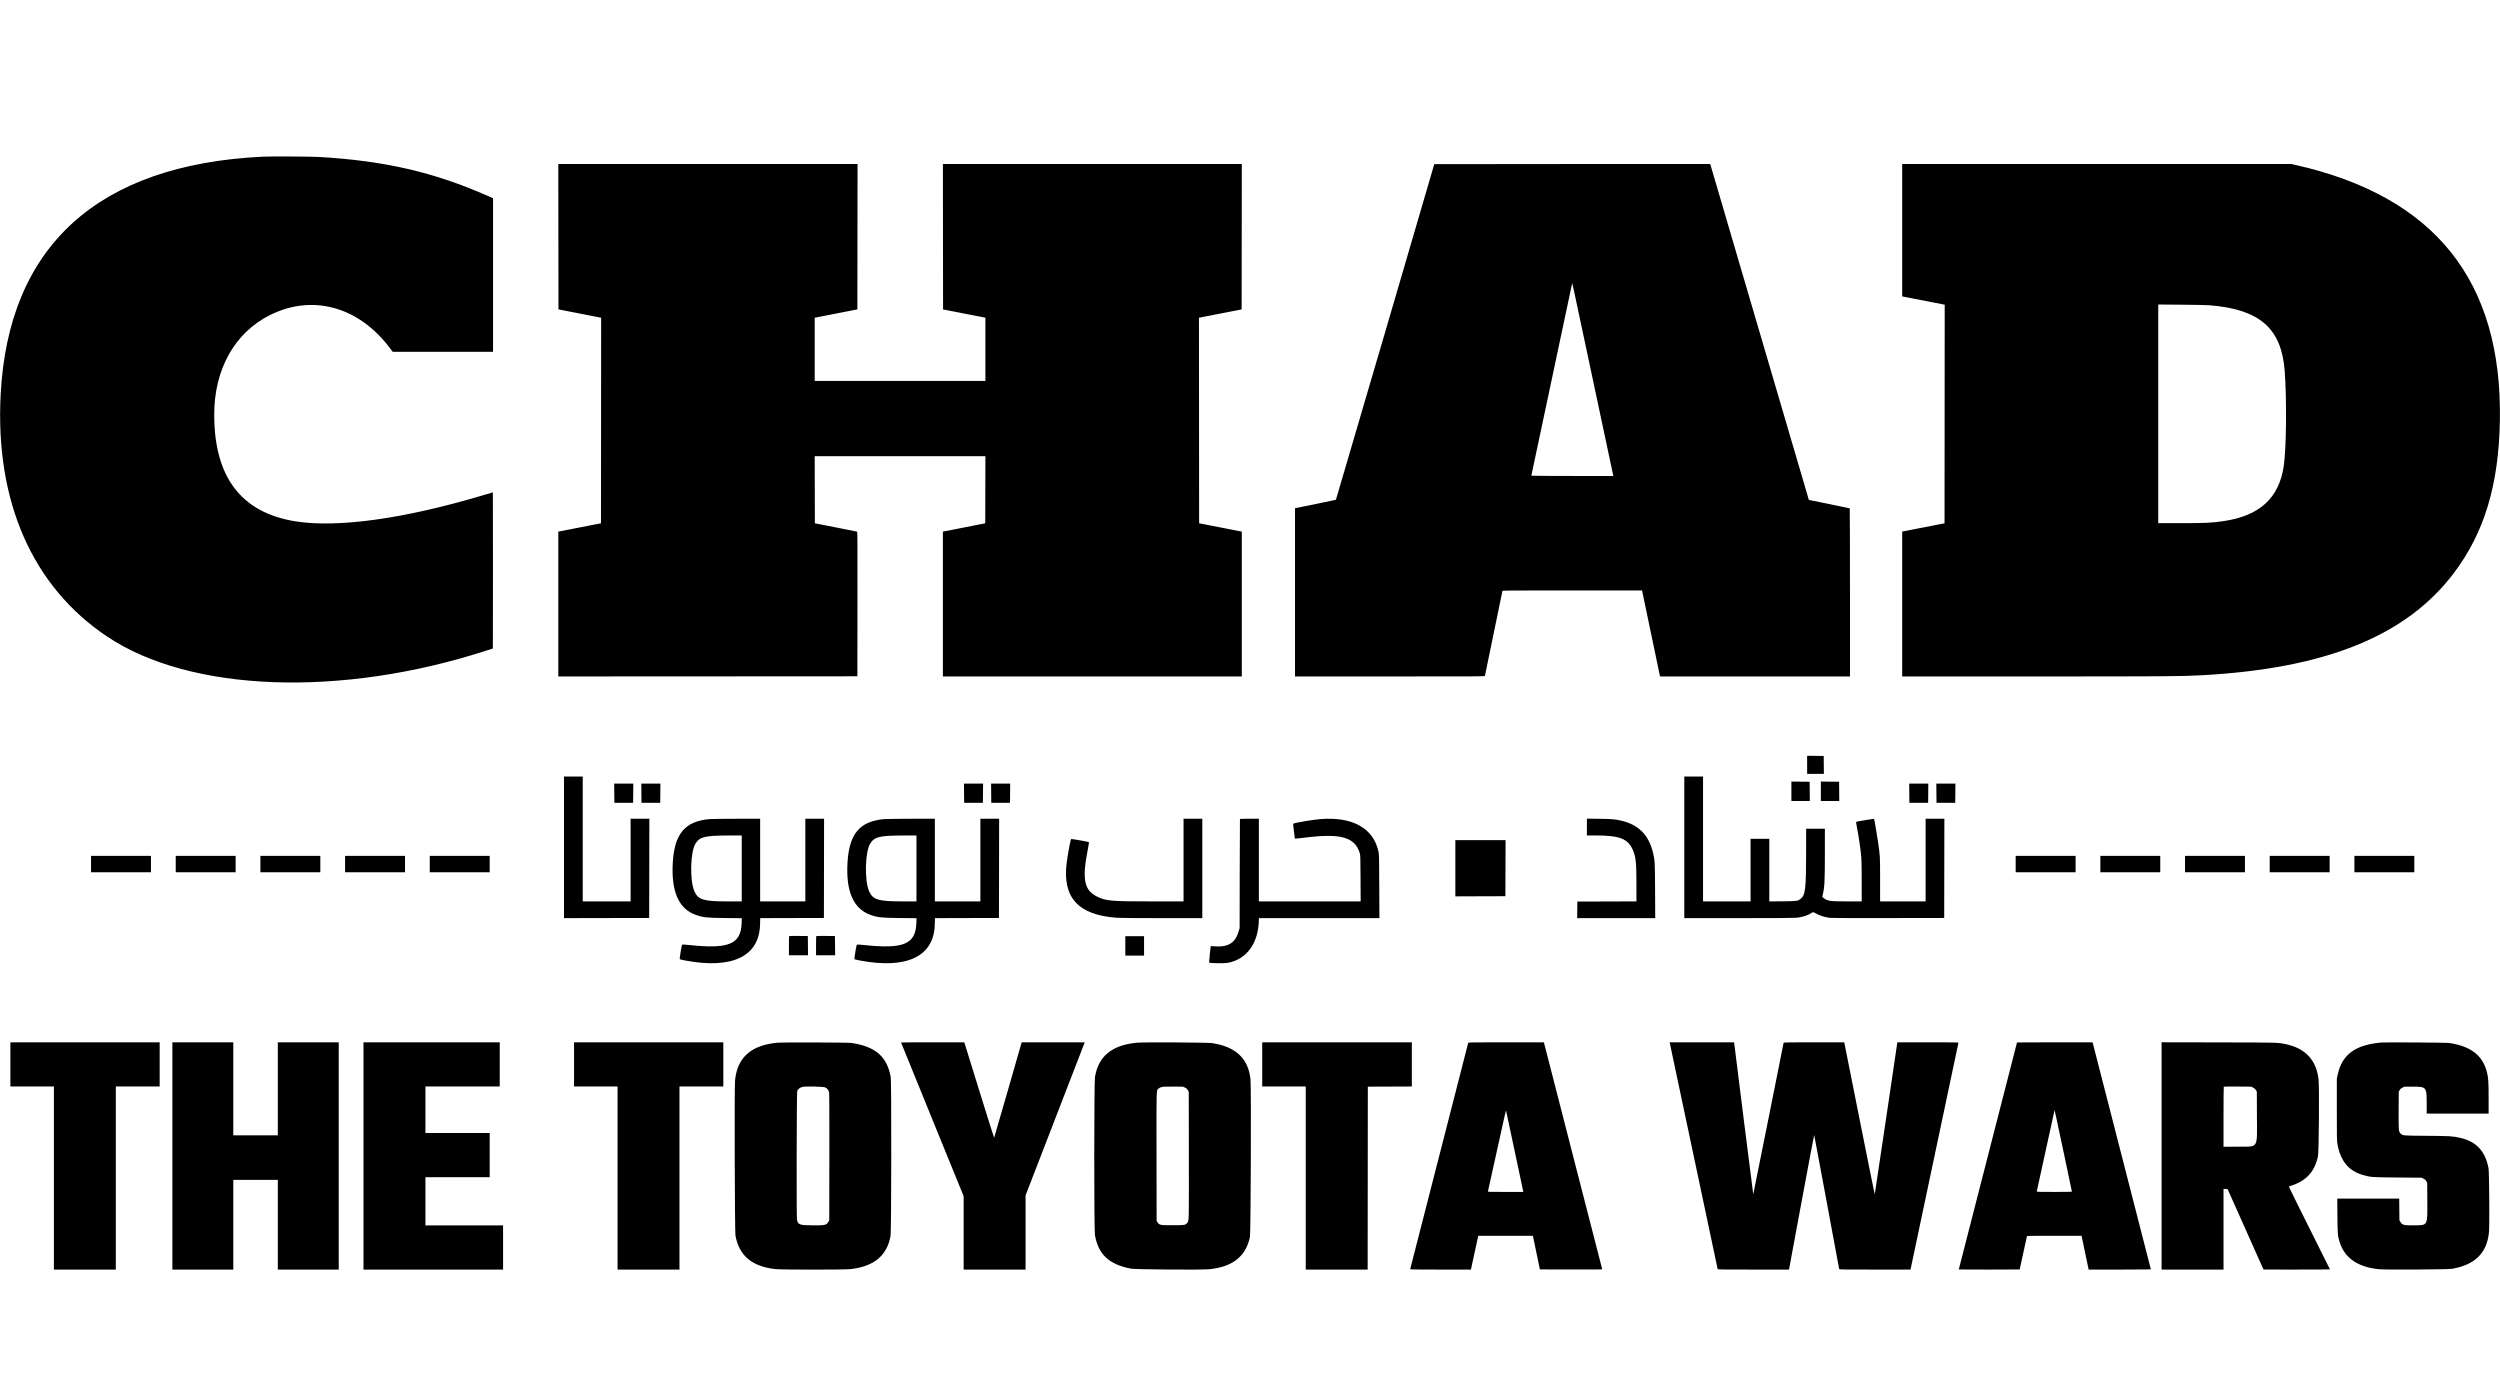
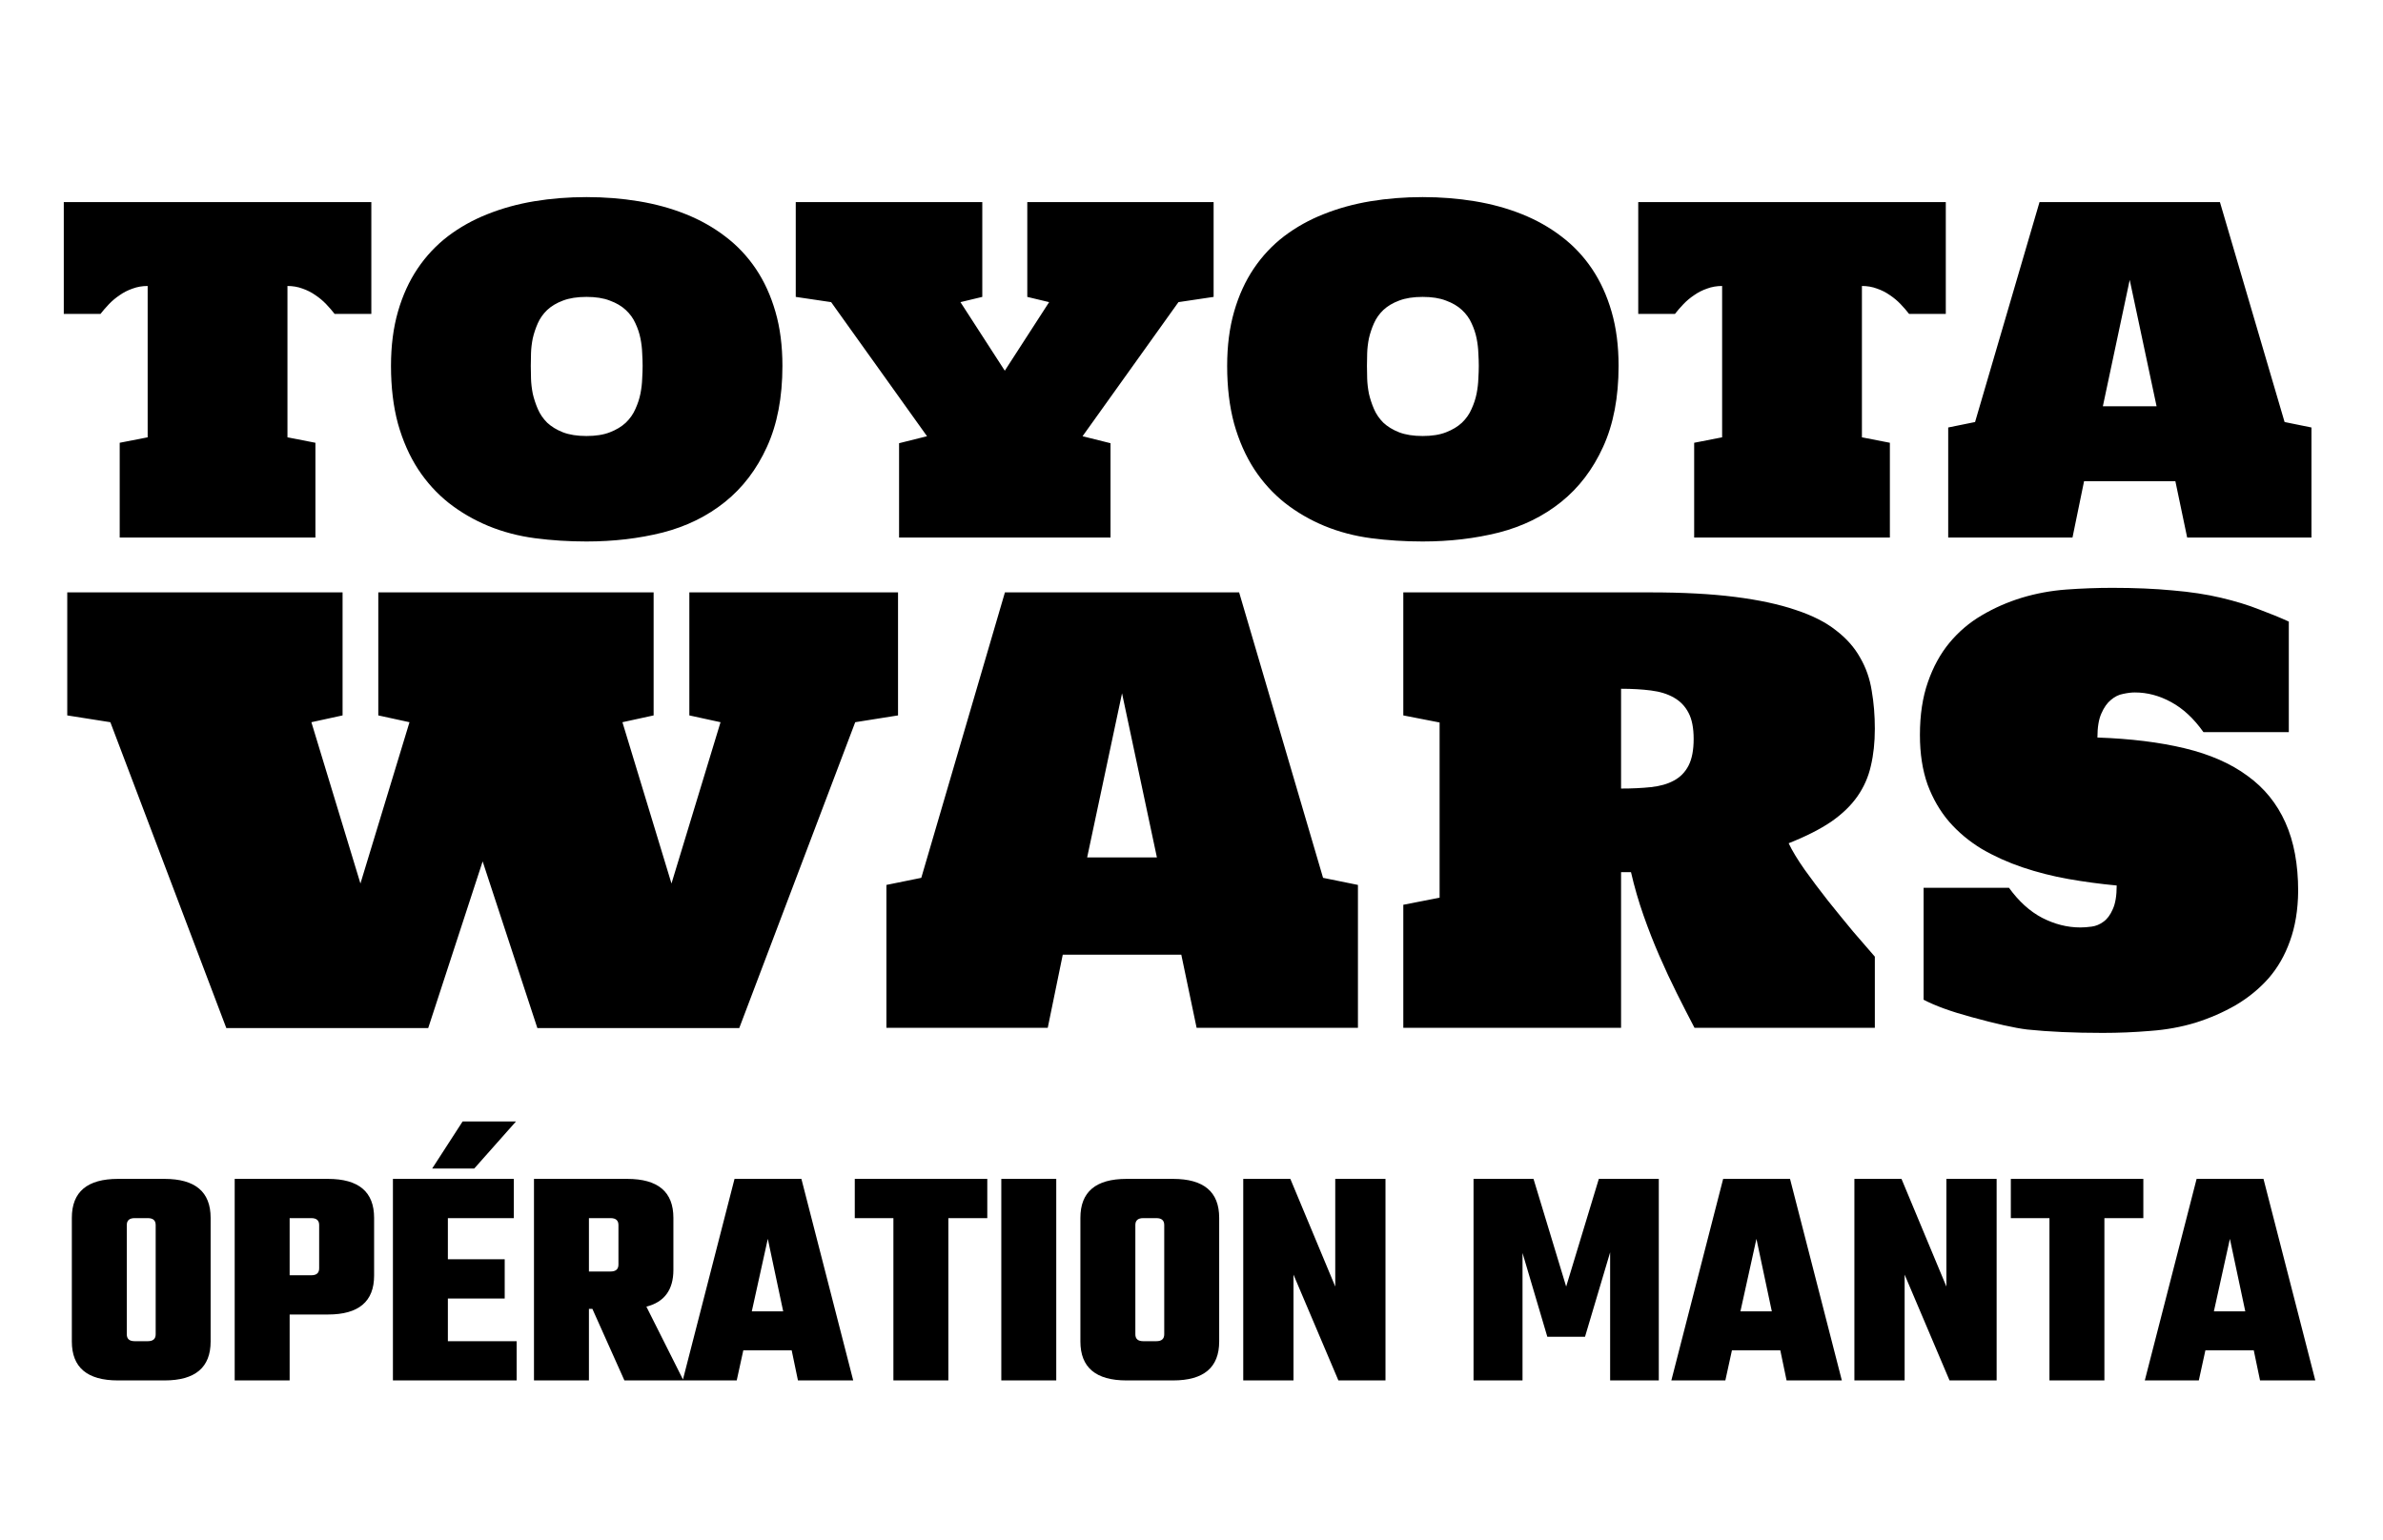
- <svg xmlns="http://www.w3.org/2000/svg" id="svg" width="400" height="223.109" viewBox="0, 0, 400,223.109">
-   <g id="svgg">
-     <path id="path0" d="M42.067 25.066 C 15.664 26.340,1.324 39.355,0.103 63.156 C -0.776 80.282,5.196 93.847,17.138 101.845 C 30.475 110.778,54.589 111.650,77.976 104.045 L 78.859 103.758 78.873 91.268 C 78.880 84.399,78.874 78.779,78.859 78.779 C 78.844 78.779,78.149 78.983,77.313 79.233 C 64.698 83.008,53.960 84.498,47.236 83.409 C 38.586 82.006,34.277 76.335,34.275 66.349 C 34.274 59.072,37.562 53.210,43.223 50.398 C 50.015 47.025,57.393 49.061,62.375 55.683 L 62.828 56.286 70.857 56.286 L 78.886 56.286 78.886 44.001 L 78.886 31.716 78.069 31.355 C 69.405 27.535,61.526 25.718,51.011 25.113 C 49.711 25.039,43.334 25.005,42.067 25.066 M89.342 37.872 L 89.356 49.502 90.641 49.753 C 91.348 49.892,92.885 50.192,94.056 50.421 L 96.184 50.837 96.171 67.282 L 96.157 83.727 94.470 84.057 C 93.543 84.238,92.006 84.538,91.056 84.723 L 89.329 85.060 89.329 96.647 L 89.329 108.234 113.255 108.221 L 137.180 108.207 137.194 96.651 C 137.206 85.935,137.201 85.093,137.119 85.061 C 137.070 85.042,135.533 84.735,133.704 84.378 L 130.379 83.729 130.365 78.362 L 130.352 72.995 144.009 72.995 L 157.666 72.995 157.652 78.361 L 157.638 83.728 156.647 83.924 C 156.103 84.032,154.578 84.331,153.260 84.589 L 150.864 85.057 150.864 96.646 L 150.864 108.234 174.776 108.234 L 198.688 108.234 198.688 96.646 L 198.688 85.058 196.559 84.642 C 195.388 84.413,193.852 84.113,193.145 83.975 L 191.860 83.723 191.846 67.281 L 191.833 50.839 193.560 50.502 C 194.510 50.317,196.046 50.017,196.974 49.836 L 198.661 49.507 198.675 37.874 L 198.688 26.242 174.776 26.242 L 150.863 26.242 150.877 37.875 L 150.890 49.509 154.077 50.131 C 155.829 50.473,157.354 50.770,157.464 50.791 L 157.665 50.828 157.665 55.887 L 157.665 60.945 144.009 60.945 L 130.352 60.945 130.352 55.891 L 130.352 50.836 132.615 50.394 C 133.859 50.151,135.396 49.850,136.029 49.725 L 137.180 49.499 137.194 37.870 L 137.207 26.242 113.268 26.242 L 89.329 26.242 89.342 37.872 M229.482 26.267 C 229.482 26.340,213.776 79.936,213.746 79.965 C 213.726 79.985,212.246 80.297,210.457 80.659 L 207.203 81.317 207.203 94.775 L 207.203 108.234 222.382 108.234 C 236.792 108.234,237.563 108.229,237.589 108.140 C 237.604 108.089,238.233 105.034,238.987 101.352 C 239.742 97.670,240.371 94.616,240.386 94.564 C 240.413 94.475,240.992 94.470,251.569 94.470 L 262.725 94.470 262.830 94.966 C 262.888 95.238,263.536 98.335,264.270 101.848 L 265.604 108.234 280.801 108.234 L 295.997 108.234 295.997 94.795 C 295.997 87.403,295.979 81.345,295.957 81.331 C 295.935 81.318,294.454 81.010,292.667 80.646 L 289.418 79.986 289.157 79.101 C 289.013 78.615,285.462 66.523,281.267 52.230 L 273.638 26.243 251.560 26.243 C 239.417 26.242,229.482 26.253,229.482 26.267 M304.351 36.834 L 304.351 47.426 306.212 47.788 C 307.236 47.988,308.766 48.286,309.613 48.451 L 311.153 48.751 311.139 66.240 L 311.126 83.729 307.939 84.352 C 306.187 84.694,304.663 84.991,304.552 85.012 L 304.351 85.050 304.351 96.642 L 304.351 108.234 325.599 108.233 C 346.701 108.232,349.073 108.216,352.229 108.044 C 372.150 106.964,385.023 101.750,392.620 91.684 C 397.498 85.220,399.800 77.591,399.981 67.291 C 400.373 44.915,389.555 31.402,367.231 26.379 L 366.621 26.242 335.486 26.242 L 304.351 26.242 304.351 36.834 M254.839 60.651 C 256.621 69.045,258.092 75.968,258.107 76.034 L 258.136 76.155 251.574 76.155 C 247.965 76.155,245.013 76.135,245.013 76.110 C 245.013 76.063,251.466 45.646,251.525 45.414 C 251.573 45.229,251.275 43.862,254.839 60.651 M353.488 48.840 C 361.593 49.481,365.066 52.539,365.562 59.472 C 365.893 64.091,365.812 71.764,365.403 74.548 C 364.647 79.700,361.552 82.529,355.737 83.384 C 353.894 83.655,352.803 83.706,348.789 83.706 L 345.321 83.706 345.321 66.214 L 345.321 48.721 349.029 48.751 C 351.069 48.767,353.075 48.807,353.488 48.840 M289.142 122.372 L 289.142 123.818 290.482 123.818 L 291.821 123.818 291.807 122.386 L 291.793 120.953 290.467 120.939 L 289.142 120.925 289.142 122.372 M90.240 135.574 L 90.240 146.901 97.054 146.887 L 103.869 146.874 103.883 138.934 L 103.896 130.995 102.397 130.995 L 100.897 130.995 100.897 137.609 L 100.897 144.223 97.068 144.223 L 93.239 144.223 93.239 134.235 L 93.239 124.247 91.739 124.247 L 90.240 124.247 90.240 135.574 M269.487 135.574 L 269.487 146.901 278.192 146.901 C 283.857 146.901,287.078 146.881,287.417 146.845 C 288.365 146.743,289.192 146.488,289.768 146.120 C 290.113 145.899,290.092 145.900,290.411 146.086 C 291.045 146.454,291.922 146.747,292.688 146.846 C 292.993 146.886,295.942 146.899,302.102 146.889 L 311.072 146.874 311.086 138.934 L 311.100 130.995 309.600 130.995 L 308.100 130.995 308.100 137.609 L 308.100 144.223 304.458 144.223 L 300.817 144.223 300.816 140.755 C 300.816 137.004,300.811 136.921,300.494 134.770 C 300.245 133.079,299.896 131.074,299.841 131.019 C 299.807 130.985,297.027 131.446,296.979 131.494 C 296.960 131.513,297.008 131.848,297.085 132.239 C 297.400 133.835,297.703 135.908,297.816 137.234 C 297.846 137.587,297.870 139.304,297.871 141.050 L 297.871 144.223 295.475 144.222 C 292.694 144.221,292.350 144.167,291.701 143.622 L 291.556 143.500 291.634 143.178 C 291.929 141.974,291.979 140.999,291.980 136.471 L 291.980 132.601 290.481 132.601 L 288.981 132.601 288.980 136.230 C 288.979 142.231,288.860 143.238,288.082 143.831 C 287.630 144.175,287.523 144.189,285.192 144.210 L 283.090 144.230 283.090 139.219 L 283.090 134.208 281.591 134.208 L 280.091 134.208 280.091 139.215 L 280.091 144.223 276.289 144.223 L 272.486 144.223 272.486 134.235 L 272.486 124.247 270.987 124.247 L 269.487 124.247 269.487 135.574 M286.625 126.602 L 286.625 128.156 288.098 128.156 L 289.572 128.156 289.558 126.617 L 289.543 125.077 288.084 125.063 L 286.625 125.048 286.625 126.602 M291.338 126.602 L 291.338 128.156 292.811 128.156 L 294.285 128.156 294.270 126.617 L 294.256 125.077 292.797 125.063 L 291.338 125.048 291.338 126.602 M98.285 126.911 L 98.300 128.451 99.799 128.451 L 101.299 128.451 101.313 126.911 L 101.327 125.372 99.799 125.372 L 98.271 125.372 98.285 126.911 M102.623 126.911 L 102.638 128.451 104.137 128.451 L 105.637 128.451 105.651 126.911 L 105.665 125.372 104.137 125.372 L 102.609 125.372 102.623 126.911 M154.250 126.911 L 154.264 128.451 155.764 128.451 L 157.263 128.451 157.278 126.911 L 157.292 125.372 155.764 125.372 L 154.236 125.372 154.250 126.911 M158.588 126.911 L 158.602 128.451 160.102 128.451 L 161.601 128.451 161.615 126.911 L 161.630 125.372 160.102 125.372 L 158.574 125.372 158.588 126.911 M305.489 126.911 L 305.503 128.451 307.002 128.451 L 308.502 128.451 308.516 126.911 L 308.530 125.372 307.002 125.372 L 305.474 125.372 305.489 126.911 M309.826 126.911 L 309.841 128.451 311.340 128.451 L 312.840 128.451 312.854 126.911 L 312.868 125.372 311.340 125.372 L 309.812 125.372 309.826 126.911 M113.515 131.056 C 109.594 131.402,107.909 133.407,107.644 138.039 C 107.382 142.625,108.584 145.382,111.276 146.364 C 112.455 146.795,113.025 146.857,116.074 146.886 L 118.692 146.911 118.662 147.722 C 118.536 151.059,116.607 151.872,110.377 151.213 C 109.634 151.134,109.161 151.105,109.141 151.136 C 109.041 151.298,108.700 153.444,108.767 153.486 C 108.807 153.511,109.179 153.595,109.594 153.674 C 117.139 155.108,121.480 153.033,121.609 147.932 L 121.635 146.901 126.730 146.887 L 131.825 146.874 131.838 138.934 L 131.852 130.995 130.352 130.995 L 128.853 130.995 128.853 137.609 L 128.853 144.223 125.238 144.223 L 121.623 144.223 121.623 137.609 L 121.623 130.995 117.834 131.002 C 115.750 131.006,113.806 131.031,113.515 131.056 M141.471 131.056 C 137.550 131.402,135.864 133.407,135.599 138.039 C 135.337 142.625,136.540 145.382,139.231 146.364 C 140.411 146.795,140.981 146.857,144.029 146.886 L 146.648 146.911 146.617 147.722 C 146.492 151.059,144.562 151.872,138.333 151.213 C 137.590 151.134,137.116 151.105,137.097 151.136 C 136.997 151.298,136.655 153.444,136.723 153.486 C 136.762 153.511,137.135 153.595,137.550 153.674 C 145.094 155.108,149.435 153.033,149.565 147.932 L 149.591 146.901 154.712 146.887 L 159.834 146.874 159.848 138.934 L 159.861 130.995 158.361 130.995 L 156.862 130.995 156.862 137.609 L 156.862 144.223 153.220 144.223 L 149.578 144.223 149.578 137.609 L 149.578 130.995 145.789 131.002 C 143.705 131.006,141.762 131.031,141.471 131.056 M189.369 137.609 L 189.369 144.223 184.268 144.223 C 177.679 144.222,176.975 144.160,175.511 143.443 C 173.469 142.442,173.116 140.673,174.032 136.012 C 174.164 135.335,174.254 134.765,174.230 134.745 C 174.153 134.678,171.416 134.199,171.374 134.244 C 171.285 134.339,170.848 136.665,170.681 137.930 C 169.933 143.591,172.471 146.405,178.722 146.845 C 179.197 146.879,182.053 146.901,185.939 146.901 L 192.368 146.901 192.368 138.948 L 192.368 130.995 190.869 130.995 L 189.369 130.995 189.369 137.609 M198.392 131.062 C 198.378 131.099,198.361 135.033,198.353 139.805 L 198.340 148.480 198.219 148.909 C 197.664 150.892,196.508 151.608,194.189 151.404 C 193.939 151.382,193.725 151.371,193.714 151.379 C 193.688 151.399,193.435 153.984,193.457 154.006 C 193.584 154.132,195.869 154.165,196.479 154.049 C 199.533 153.470,201.398 150.826,201.418 147.048 L 201.419 146.901 211.062 146.901 L 220.705 146.901 220.684 141.826 C 220.664 136.938,220.659 136.733,220.553 136.243 C 219.739 132.507,216.421 130.651,211.271 131.051 C 210.073 131.144,207.059 131.661,206.917 131.797 C 206.891 131.821,206.941 132.368,207.026 133.011 L 207.181 134.181 207.393 134.175 C 207.510 134.171,208.099 134.105,208.703 134.029 C 214.477 133.294,216.774 133.927,217.549 136.466 C 217.668 136.854,217.669 136.905,217.687 140.541 L 217.705 144.223 209.562 144.223 L 201.419 144.223 201.419 137.609 L 201.419 130.995 199.918 130.995 C 198.766 130.995,198.411 131.010,198.392 131.062 M253.903 132.328 L 253.903 133.673 255.335 133.673 C 259.166 133.674,260.500 134.203,261.268 136.025 C 261.743 137.151,261.829 137.988,261.829 141.477 L 261.829 144.222 257.103 144.236 L 252.376 144.250 252.362 145.575 L 252.348 146.901 258.592 146.901 L 264.836 146.901 264.813 142.549 C 264.789 137.854,264.779 137.671,264.482 136.428 C 263.800 133.575,262.140 131.922,259.323 131.289 C 258.356 131.072,257.909 131.035,255.898 131.009 L 253.903 130.983 253.903 132.328 M118.677 138.948 L 118.677 144.223 116.361 144.222 C 112.585 144.222,111.736 143.968,111.125 142.657 C 110.337 140.963,110.439 136.282,111.293 134.949 C 111.974 133.885,112.770 133.693,116.548 133.680 L 118.677 133.673 118.677 138.948 M146.633 138.948 L 146.633 144.223 144.317 144.222 C 140.541 144.222,139.691 143.968,139.081 142.657 C 138.293 140.963,138.394 136.282,139.248 134.949 C 139.930 133.885,140.726 133.693,144.504 133.680 L 146.633 133.673 146.633 138.948 M232.856 138.921 L 232.856 143.420 236.859 143.406 L 240.862 143.393 240.876 138.907 L 240.890 134.422 236.873 134.422 L 232.856 134.422 232.856 138.921 M14.567 138.251 L 14.567 139.564 19.360 139.564 L 24.153 139.564 24.153 138.251 L 24.153 136.939 19.360 136.939 L 14.567 136.939 14.567 138.251 M28.116 138.251 L 28.116 139.564 32.909 139.564 L 37.703 139.564 37.703 138.251 L 37.703 136.939 32.909 136.939 L 28.116 136.939 28.116 138.251 M41.666 138.251 L 41.666 139.564 46.459 139.564 L 51.252 139.564 51.252 138.251 L 51.252 136.939 46.459 136.939 L 41.666 136.939 41.666 138.251 M55.215 138.251 L 55.215 139.564 60.008 139.564 L 64.801 139.564 64.801 138.251 L 64.801 136.939 60.008 136.939 L 55.215 136.939 55.215 138.251 M68.764 138.251 L 68.764 139.564 73.557 139.564 L 78.351 139.564 78.351 138.251 L 78.351 136.939 73.557 136.939 L 68.764 136.939 68.764 138.251 M322.506 138.251 L 322.506 139.564 327.300 139.564 L 332.093 139.564 332.093 138.251 L 332.093 136.939 327.300 136.939 L 322.506 136.939 322.506 138.251 M336.056 138.251 L 336.056 139.564 340.849 139.564 L 345.642 139.564 345.642 138.251 L 345.642 136.939 340.849 136.939 L 336.056 136.939 336.056 138.251 M349.605 138.251 L 349.605 139.564 354.398 139.564 L 359.191 139.564 359.191 138.251 L 359.191 136.939 354.398 136.939 L 349.605 136.939 349.605 138.251 M363.154 138.251 L 363.154 139.564 367.948 139.564 L 372.741 139.564 372.741 138.251 L 372.741 136.939 367.948 136.939 L 363.154 136.939 363.154 138.251 M376.704 138.251 L 376.704 139.564 381.497 139.564 L 386.290 139.564 386.290 138.251 L 386.290 136.939 381.497 136.939 L 376.704 136.939 376.704 138.251 M126.265 149.774 C 126.245 149.794,126.228 150.493,126.228 151.328 L 126.228 152.845 127.756 152.845 L 129.283 152.845 129.268 151.305 L 129.254 149.766 127.778 149.751 C 126.966 149.744,126.285 149.754,126.265 149.774 M130.603 149.774 C 130.583 149.794,130.566 150.493,130.566 151.328 L 130.566 152.845 132.093 152.845 L 133.621 152.845 133.606 151.305 L 133.592 149.766 132.116 149.751 C 131.304 149.744,130.623 149.754,130.603 149.774 M180.051 151.346 L 180.051 152.899 181.550 152.899 L 183.050 152.899 183.050 151.346 L 183.050 149.792 181.550 149.792 L 180.051 149.792 180.051 151.346 M1.660 170.304 L 1.660 173.839 5.141 173.839 L 8.622 173.839 8.622 188.486 L 8.622 203.133 13.576 203.133 L 18.530 203.133 18.530 188.486 L 18.530 173.839 22.038 173.839 L 25.546 173.839 25.546 170.304 L 25.546 166.769 13.603 166.769 L 1.660 166.769 1.660 170.304 M27.581 184.951 L 27.581 203.133 32.454 203.133 L 37.328 203.133 37.328 195.957 L 37.328 188.780 40.889 188.780 L 44.450 188.780 44.450 195.957 L 44.450 203.133 49.324 203.133 L 54.197 203.133 54.197 184.951 L 54.197 166.769 49.324 166.769 L 44.450 166.769 44.450 174.213 L 44.450 181.658 40.889 181.658 L 37.328 181.658 37.328 174.213 L 37.328 166.769 32.454 166.769 L 27.581 166.769 27.581 184.951 M58.160 184.951 L 58.160 203.133 69.327 203.133 L 80.493 203.133 80.493 199.598 L 80.493 196.064 74.280 196.064 L 68.068 196.064 68.068 192.208 L 68.068 188.352 73.209 188.352 L 78.351 188.352 78.351 184.817 L 78.351 181.283 73.209 181.283 L 68.068 181.283 68.068 177.561 L 68.068 173.839 74.013 173.839 L 79.957 173.839 79.957 170.304 L 79.957 166.769 69.059 166.769 L 58.160 166.769 58.160 184.951 M91.846 170.304 L 91.846 173.839 95.327 173.839 L 98.808 173.839 98.808 188.486 L 98.808 203.133 103.762 203.133 L 108.716 203.133 108.716 188.486 L 108.716 173.839 112.224 173.839 L 115.732 173.839 115.732 170.304 L 115.732 166.769 103.789 166.769 L 91.846 166.769 91.846 170.304 M124.434 166.829 C 120.174 167.210,117.936 169.205,117.604 172.918 C 117.498 174.099,117.562 197.110,117.673 197.699 C 118.278 200.921,120.288 202.617,124.022 203.053 C 125.023 203.171,135.146 203.171,136.147 203.053 C 139.862 202.619,141.945 200.869,142.492 197.724 C 142.621 196.982,142.646 173.060,142.518 172.339 C 141.939 169.060,140.075 167.442,136.216 166.869 C 135.691 166.791,125.256 166.756,124.434 166.829 M144.169 166.798 C 144.169 166.814,146.423 172.354,149.177 179.109 L 154.184 191.392 154.184 197.262 L 154.184 203.133 159.138 203.133 L 164.092 203.133 164.092 197.198 L 164.092 191.263 168.675 179.404 C 171.195 172.882,173.326 167.371,173.409 167.158 L 173.559 166.769 168.513 166.769 L 163.467 166.769 161.280 174.387 C 160.077 178.577,159.079 182.022,159.062 182.042 C 159.045 182.063,158.056 178.930,156.864 175.080 C 155.673 171.231,154.605 167.786,154.492 167.425 L 154.286 166.769 149.228 166.769 C 146.446 166.769,144.169 166.782,144.169 166.798 M182.017 166.826 C 177.966 167.171,175.763 168.944,175.196 172.314 C 175.049 173.187,175.042 196.728,175.188 197.590 C 175.718 200.712,177.453 202.327,180.988 202.987 C 181.701 203.120,192.227 203.198,193.440 203.080 C 197.205 202.710,199.297 201.069,199.989 197.940 C 200.126 197.324,200.208 173.913,200.078 172.687 C 199.725 169.351,197.717 167.462,193.922 166.896 C 193.235 166.793,183.098 166.734,182.017 166.826 M201.955 170.304 L 201.955 173.839 205.436 173.839 L 208.917 173.839 208.917 188.486 L 208.917 203.133 213.871 203.133 L 218.824 203.133 218.838 188.499 L 218.851 173.865 222.372 173.852 L 225.894 173.838 225.894 170.304 L 225.894 166.769 213.924 166.769 L 201.955 166.769 201.955 170.304 M234.919 166.836 C 234.864 167.002,225.626 203.028,225.626 203.078 C 225.626 203.115,227.174 203.133,230.486 203.133 L 235.346 203.133 235.935 200.429 L 236.524 197.724 240.893 197.724 L 245.261 197.724 245.821 200.415 L 246.381 203.106 251.378 203.120 C 255.369 203.131,256.371 203.120,256.352 203.066 C 256.339 203.029,254.234 194.847,251.674 184.884 L 247.021 166.769 240.981 166.769 C 236.197 166.769,234.936 166.783,234.919 166.836 M267.220 167.131 C 267.708 169.466,274.802 202.970,274.822 203.039 C 274.848 203.128,275.167 203.133,280.544 203.133 L 286.238 203.133 286.342 202.584 C 286.399 202.282,287.300 197.427,288.343 191.795 C 289.386 186.163,290.254 181.572,290.271 181.593 C 290.288 181.614,291.188 186.427,292.270 192.288 C 293.353 198.150,294.250 202.988,294.264 203.039 C 294.289 203.128,294.607 203.133,299.985 203.133 L 305.679 203.133 305.765 202.745 C 306.109 201.172,313.349 166.904,313.349 166.845 C 313.349 166.780,312.636 166.769,308.462 166.769 L 303.575 166.770 301.786 178.886 C 300.802 185.550,299.981 191.033,299.963 191.070 C 299.944 191.106,298.861 185.768,297.557 179.207 C 296.252 172.646,295.160 167.164,295.131 167.024 L 295.077 166.769 290.241 166.769 C 286.420 166.769,285.399 166.783,285.380 166.836 C 285.366 166.873,284.274 172.344,282.952 178.993 C 281.630 185.643,280.535 191.083,280.520 191.083 C 280.505 191.083,279.821 185.703,279.001 179.127 C 278.182 172.551,277.498 167.081,277.482 166.970 L 277.453 166.769 272.299 166.769 L 267.144 166.769 267.220 167.131 M322.721 166.792 C 322.721 166.805,320.624 174.979,318.061 184.957 C 315.499 194.935,313.402 203.106,313.402 203.116 C 313.402 203.125,315.595 203.133,318.276 203.133 C 320.956 203.133,323.149 203.124,323.149 203.113 C 323.149 203.076,324.277 197.914,324.306 197.818 C 324.333 197.729,324.588 197.724,328.690 197.724 L 333.045 197.724 333.075 197.844 C 333.092 197.911,333.335 199.074,333.616 200.428 C 333.897 201.783,334.140 202.946,334.155 203.012 L 334.183 203.133 339.163 203.133 C 341.902 203.133,344.142 203.121,344.142 203.107 C 344.142 203.081,335.123 167.938,334.922 167.184 L 334.812 166.769 328.766 166.769 C 325.441 166.769,322.721 166.780,322.721 166.792 M345.856 184.949 L 345.856 203.133 350.810 203.133 L 355.764 203.133 355.764 196.677 L 355.764 190.221 356.089 190.237 L 356.415 190.253 359.289 196.691 L 362.164 203.130 367.479 203.131 C 370.402 203.132,372.794 203.117,372.794 203.099 C 372.794 203.080,371.301 200.090,369.477 196.455 C 367.465 192.447,366.184 189.839,366.223 189.827 C 368.911 189.050,370.333 187.572,370.876 184.994 C 371.020 184.308,371.102 174.051,370.973 172.778 C 370.653 169.620,368.848 167.687,365.618 167.044 C 364.377 166.798,364.631 166.804,355.027 166.784 L 345.856 166.766 345.856 184.949 M381.015 166.803 C 376.826 167.177,374.744 168.708,374.033 171.937 L 373.892 172.580 373.892 177.534 C 373.892 182.117,373.899 182.530,373.991 183.049 C 374.468 185.749,375.787 187.350,378.069 187.999 C 379.334 188.359,379.468 188.369,383.639 188.402 L 387.441 188.432 387.749 188.583 C 387.988 188.701,388.090 188.791,388.205 188.985 L 388.352 189.236 388.369 192.074 C 388.394 196.203,388.488 196.025,386.255 196.054 C 384.600 196.075,384.340 196.007,384.041 195.473 L 383.907 195.234 383.890 193.506 L 383.873 191.779 378.919 191.779 L 373.964 191.779 373.986 194.524 C 374.010 197.574,374.029 197.783,374.381 198.847 C 375.204 201.334,377.306 202.750,380.667 203.080 C 381.710 203.182,391.692 203.121,392.333 203.008 C 395.992 202.365,397.879 200.512,398.231 197.215 C 398.337 196.227,398.281 187.559,398.165 186.931 C 397.660 184.199,396.218 182.645,393.640 182.056 C 392.447 181.783,392.032 181.757,388.272 181.730 C 384.347 181.701,384.409 181.707,384.076 181.338 C 383.771 181.002,383.763 180.898,383.783 177.614 L 383.800 174.669 383.947 174.418 C 384.061 174.224,384.163 174.134,384.402 174.017 L 384.710 173.865 385.995 173.865 C 388.234 173.865,388.272 173.910,388.272 176.553 L 388.272 178.176 393.225 178.176 L 398.179 178.176 398.179 175.749 C 398.179 173.089,398.139 172.457,397.912 171.557 C 397.230 168.853,395.346 167.400,391.833 166.870 C 391.434 166.810,381.620 166.750,381.015 166.803 M132.012 173.978 C 132.351 174.133,132.580 174.413,132.651 174.759 C 132.693 174.961,132.706 177.958,132.696 185.139 L 132.682 195.234 132.548 195.473 C 132.238 196.026,132.029 196.073,129.988 196.053 C 127.898 196.033,127.685 195.954,127.516 195.137 C 127.424 194.694,127.464 174.774,127.557 174.562 C 127.711 174.211,128.043 173.967,128.473 173.890 C 129.033 173.790,131.750 173.857,132.012 173.978 M189.597 174.017 C 189.836 174.134,189.938 174.224,190.052 174.418 L 190.199 174.669 190.216 184.790 C 190.233 195.550,190.238 195.325,189.975 195.638 C 189.646 196.029,189.598 196.037,187.629 196.037 C 185.604 196.037,185.500 196.017,185.202 195.566 L 185.058 195.349 185.044 185.062 C 185.027 173.640,185.001 174.500,185.382 174.165 C 185.549 174.018,185.735 173.943,186.103 173.874 C 186.176 173.860,186.923 173.853,187.763 173.857 L 189.289 173.865 189.597 174.017 M360.490 174.017 C 360.729 174.134,360.831 174.224,360.945 174.418 L 361.093 174.669 361.108 178.525 C 361.130 183.943,361.442 183.444,358.027 183.467 L 355.764 183.483 355.764 178.696 C 355.764 176.064,355.782 173.892,355.803 173.871 C 355.825 173.849,356.819 173.839,358.012 173.848 L 360.182 173.865 360.490 174.017 M330.134 184.133 C 330.887 187.688,331.504 190.622,331.504 190.653 C 331.504 190.690,330.598 190.708,328.692 190.708 C 326.495 190.708,325.880 190.694,325.880 190.642 C 325.880 190.606,326.519 187.682,327.300 184.145 C 328.080 180.609,328.719 177.694,328.719 177.669 C 328.719 177.485,328.918 178.394,330.134 184.133 M242.337 184.121 C 243.075 187.611,243.693 190.521,243.709 190.588 L 243.739 190.708 240.891 190.708 C 238.204 190.708,238.045 190.703,238.072 190.615 C 238.087 190.563,238.728 187.665,239.497 184.175 C 240.907 177.765,240.940 177.625,240.974 177.721 C 240.985 177.751,241.598 180.631,242.337 184.121 " stroke="none" fill="#000000" fill-rule="evenodd" />
-   </g>
+ <svg xmlns="http://www.w3.org/2000/svg" width="554" height="358" viewBox="0 0 554 358" fill="none">
+   <path d="M86.328 47V73H77.797C77.221 72.255 76.561 71.493 75.816 70.715C75.072 69.936 74.242 69.242 73.328 68.633C72.414 67.99 71.415 67.482 70.332 67.109C69.249 66.703 68.081 66.5 66.828 66.5V101.691L73.328 102.961V125H27.828V102.961L34.328 101.691V66.5C33.075 66.5 31.908 66.703 30.824 67.109C29.741 67.482 28.742 67.99 27.828 68.633C26.914 69.242 26.085 69.936 25.34 70.715C24.595 71.493 23.935 72.255 23.359 73H14.828V47H86.328ZM136.348 125.914C132.217 125.914 128.223 125.66 124.363 125.152C120.538 124.645 116.932 123.697 113.547 122.309C110.195 120.921 107.132 119.143 104.355 116.977C101.579 114.776 99.193 112.152 97.195 109.105C95.198 106.025 93.641 102.504 92.523 98.543C91.44 94.548 90.898 90.062 90.898 85.086C90.898 80.414 91.44 76.199 92.523 72.441C93.607 68.684 95.13 65.349 97.094 62.438C99.057 59.526 101.41 57.021 104.152 54.922C106.928 52.823 109.992 51.113 113.344 49.793C116.729 48.439 120.352 47.44 124.211 46.797C128.104 46.154 132.15 45.832 136.348 45.832C140.546 45.832 144.591 46.154 148.484 46.797C152.378 47.44 156.017 48.439 159.402 49.793C162.788 51.147 165.852 52.874 168.594 54.973C171.37 57.072 173.74 59.577 175.703 62.488C177.667 65.4 179.19 68.734 180.273 72.492C181.357 76.216 181.898 80.414 181.898 85.086C181.898 92.398 180.697 98.678 178.293 103.926C175.923 109.139 172.673 113.405 168.543 116.723C164.413 120.04 159.589 122.41 154.07 123.832C148.552 125.22 142.645 125.914 136.348 125.914ZM136.348 69.039C134.181 69.039 132.353 69.327 130.863 69.902C129.408 70.444 128.189 71.172 127.207 72.086C126.259 73 125.531 74.033 125.023 75.184C124.516 76.335 124.126 77.503 123.855 78.688C123.618 79.872 123.483 81.023 123.449 82.141C123.415 83.258 123.398 84.24 123.398 85.086C123.398 85.932 123.415 86.914 123.449 88.031C123.483 89.148 123.618 90.316 123.855 91.535C124.126 92.72 124.516 93.905 125.023 95.09C125.531 96.275 126.259 97.341 127.207 98.289C128.189 99.203 129.408 99.948 130.863 100.523C132.353 101.099 134.181 101.387 136.348 101.387C138.514 101.387 140.326 101.099 141.781 100.523C143.271 99.948 144.507 99.203 145.488 98.289C146.47 97.341 147.215 96.275 147.723 95.09C148.264 93.905 148.654 92.72 148.891 91.535C149.128 90.316 149.263 89.148 149.297 88.031C149.365 86.914 149.398 85.932 149.398 85.086C149.398 84.24 149.365 83.258 149.297 82.141C149.263 81.023 149.128 79.872 148.891 78.688C148.654 77.503 148.264 76.335 147.723 75.184C147.215 74.033 146.47 73 145.488 72.086C144.507 71.172 143.271 70.444 141.781 69.902C140.326 69.327 138.514 69.039 136.348 69.039ZM209.016 125V103.062L215.516 101.438L193.223 70.258L184.996 69.039V47H228.363V69.039L223.285 70.258L233.594 86.203L243.902 70.258L238.824 69.039V47H282.141V69.039L273.965 70.258L251.672 101.438L258.172 103.062V125H209.016ZM330.738 125.914C326.608 125.914 322.613 125.66 318.754 125.152C314.928 124.645 311.323 123.697 307.938 122.309C304.586 120.921 301.522 119.143 298.746 116.977C295.97 114.776 293.583 112.152 291.586 109.105C289.589 106.025 288.031 102.504 286.914 98.543C285.831 94.548 285.289 90.062 285.289 85.086C285.289 80.414 285.831 76.199 286.914 72.441C287.997 68.684 289.521 65.349 291.484 62.438C293.448 59.526 295.801 57.021 298.543 54.922C301.319 52.823 304.383 51.113 307.734 49.793C311.12 48.439 314.742 47.44 318.602 46.797C322.495 46.154 326.54 45.832 330.738 45.832C334.936 45.832 338.982 46.154 342.875 46.797C346.768 47.44 350.408 48.439 353.793 49.793C357.178 51.147 360.242 52.874 362.984 54.973C365.76 57.072 368.13 59.577 370.094 62.488C372.057 65.4 373.581 68.734 374.664 72.492C375.747 76.216 376.289 80.414 376.289 85.086C376.289 92.398 375.087 98.678 372.684 103.926C370.314 109.139 367.064 113.405 362.934 116.723C358.803 120.04 353.979 122.41 348.461 123.832C342.943 125.22 337.035 125.914 330.738 125.914ZM330.738 69.039C328.572 69.039 326.743 69.327 325.254 69.902C323.798 70.444 322.579 71.172 321.598 72.086C320.65 73 319.922 74.033 319.414 75.184C318.906 76.335 318.517 77.503 318.246 78.688C318.009 79.872 317.874 81.023 317.84 82.141C317.806 83.258 317.789 84.24 317.789 85.086C317.789 85.932 317.806 86.914 317.84 88.031C317.874 89.148 318.009 90.316 318.246 91.535C318.517 92.72 318.906 93.905 319.414 95.09C319.922 96.275 320.65 97.341 321.598 98.289C322.579 99.203 323.798 99.948 325.254 100.523C326.743 101.099 328.572 101.387 330.738 101.387C332.905 101.387 334.716 101.099 336.172 100.523C337.661 99.948 338.897 99.203 339.879 98.289C340.861 97.341 341.605 96.275 342.113 95.09C342.655 93.905 343.044 92.72 343.281 91.535C343.518 90.316 343.654 89.148 343.688 88.031C343.755 86.914 343.789 85.932 343.789 85.086C343.789 84.24 343.755 83.258 343.688 82.141C343.654 81.023 343.518 79.872 343.281 78.688C343.044 77.503 342.655 76.335 342.113 75.184C341.605 74.033 340.861 73 339.879 72.086C338.897 71.172 337.661 70.444 336.172 69.902C334.716 69.327 332.905 69.039 330.738 69.039ZM452.359 47V73H443.828C443.253 72.255 442.592 71.493 441.848 70.715C441.103 69.936 440.273 69.242 439.359 68.633C438.445 67.99 437.447 67.482 436.363 67.109C435.28 66.703 434.112 66.5 432.859 66.5V101.691L439.359 102.961V125H393.859V102.961L400.359 101.691V66.5C399.107 66.5 397.939 66.703 396.855 67.109C395.772 67.482 394.773 67.99 393.859 68.633C392.945 69.242 392.116 69.936 391.371 70.715C390.626 71.493 389.966 72.255 389.391 73H380.859V47H452.359ZM508.473 125L505.73 111.898H484.504L481.812 125H452.918V99.406L459.164 98.137L474.145 47H516.09L531.121 98.137L537.367 99.406V125H508.473ZM488.871 94.481H501.363L495.117 65.078L488.871 94.481Z" fill="black" />
+   <path d="M52.615 239.066L25.655 167.94L15.635 166.358V137.75H79.642V166.358L72.391 167.94L83.794 205.448L95.198 167.94L87.947 166.358V137.75H151.954V166.358L144.703 167.94L156.106 205.448L167.51 167.94L160.259 166.358V137.75H208.775V166.358L198.821 167.94L171.861 239.066H124.927L112.205 200.306L99.549 239.066H52.615ZM278.187 239L274.627 221.993H247.073L243.58 239H206.072V205.777L214.18 204.129L233.626 137.75H288.074L307.586 204.129L315.694 205.777V239H278.187ZM252.742 199.383H268.958L260.85 161.217L252.742 199.383ZM435.862 239H393.938C392.62 236.495 391.258 233.836 389.852 231.024C388.445 228.211 387.083 225.289 385.765 222.257C384.446 219.225 383.216 216.083 382.073 212.831C380.931 209.579 379.964 206.239 379.173 202.811H376.866V239H326.241V210.392L334.678 208.744V168.006L326.241 166.358V137.75H383.655C391.258 137.75 397.828 138.102 403.365 138.805C408.902 139.508 413.604 140.519 417.471 141.837C421.338 143.111 424.458 144.693 426.832 146.583C429.249 148.429 431.116 150.538 432.435 152.911C433.797 155.24 434.698 157.811 435.137 160.624C435.621 163.392 435.862 166.336 435.862 169.457C435.862 172.621 435.555 175.499 434.939 178.092C434.368 180.641 433.335 182.992 431.841 185.145C430.347 187.298 428.304 189.276 425.711 191.078C423.118 192.835 419.822 194.505 415.823 196.087C416.658 197.845 417.911 199.911 419.581 202.284C421.25 204.613 423.052 207.008 424.986 209.469C426.919 211.886 428.853 214.259 430.787 216.588C432.764 218.873 434.456 220.829 435.862 222.455V239ZM376.866 183.365C379.415 183.365 381.722 183.255 383.787 183.036C385.896 182.816 387.676 182.311 389.126 181.52C390.621 180.729 391.763 179.564 392.554 178.026C393.345 176.488 393.741 174.422 393.741 171.83C393.741 169.281 393.345 167.259 392.554 165.765C391.763 164.227 390.621 163.041 389.126 162.206C387.676 161.371 385.896 160.821 383.787 160.558C381.722 160.294 379.415 160.162 376.866 160.162V183.365ZM534.278 207.228C534.234 211.578 533.597 215.445 532.366 218.829C531.18 222.169 529.51 225.069 527.356 227.53C525.203 229.947 522.676 232.013 519.776 233.727C516.875 235.396 513.755 236.759 510.416 237.813C507.076 238.824 503.56 239.461 499.869 239.725C496.221 240.033 492.552 240.187 488.86 240.187C482.181 240.187 476.314 239.923 471.26 239.396C468.36 239.044 464.031 238.077 458.274 236.495C453.572 235.221 449.881 233.88 447.2 232.474V206.437H467.042C469.327 209.601 471.897 211.93 474.754 213.424C477.654 214.918 480.621 215.665 483.653 215.665C484.444 215.665 485.323 215.599 486.29 215.467C487.256 215.335 488.157 214.962 488.992 214.347C489.871 213.731 490.596 212.765 491.167 211.446C491.783 210.128 492.09 208.282 492.09 205.909C488.311 205.558 484.554 205.052 480.818 204.393C477.127 203.734 473.589 202.833 470.206 201.69C466.822 200.548 463.658 199.12 460.713 197.406C457.813 195.648 455.286 193.539 453.133 191.078C451.023 188.617 449.354 185.738 448.123 182.442C446.937 179.103 446.343 175.257 446.343 170.907C446.343 166.249 446.958 162.162 448.189 158.646C449.419 155.086 451.089 152.032 453.199 149.483C455.352 146.891 457.857 144.759 460.713 143.089C463.614 141.375 466.712 140.013 470.008 139.002C473.348 137.992 476.797 137.354 480.357 137.091C483.96 136.827 487.542 136.695 491.102 136.695C496.287 136.695 500.945 136.893 505.076 137.289C509.251 137.64 513.008 138.211 516.348 139.002C519.688 139.793 522.632 140.694 525.181 141.705C527.774 142.672 530.081 143.617 532.103 144.54V170.248H512.261C510.02 167.083 507.515 164.754 504.747 163.26C502.022 161.766 499.209 161.019 496.309 161.019C495.518 161.019 494.617 161.129 493.606 161.349C492.596 161.524 491.651 161.986 490.772 162.733C489.893 163.436 489.146 164.491 488.531 165.897C487.916 167.259 487.608 169.127 487.608 171.5C495.298 171.764 502.066 172.599 507.911 174.005C513.755 175.411 518.611 177.542 522.479 180.399C526.39 183.211 529.334 186.837 531.312 191.275C533.289 195.67 534.278 200.987 534.278 207.228Z" fill="black" />
+   <path d="M36.192 310.269V284.865C36.192 283.794 35.584 283.259 34.367 283.259H31.301C30.084 283.259 29.476 283.794 29.476 284.865V310.269C29.476 311.34 30.084 311.875 31.301 311.875H34.367C35.584 311.875 36.192 311.34 36.192 310.269ZM27.432 274.134H38.236C45.39 274.134 48.967 277.151 48.967 283.186V311.948C48.967 317.983 45.39 321 38.236 321H27.432C20.278 321 16.701 317.983 16.701 311.948V283.186C16.701 277.151 20.278 274.134 27.432 274.134ZM74.198 294.939V284.865C74.198 283.794 73.589 283.259 72.373 283.259H67.336V296.545H72.373C73.589 296.545 74.198 296.01 74.198 294.939ZM54.561 274.134H76.242C83.396 274.134 86.973 277.151 86.973 283.186V296.618C86.973 302.653 83.396 305.67 76.242 305.67H67.336V321H54.561V274.134ZM119.962 260.775L110.253 271.725H100.471L107.552 260.775H119.962ZM104.121 311.875H120.108V321H91.346V274.134H119.451V283.259H104.121V292.822H117.334V301.947H104.121V311.875ZM141.951 283.259H136.914V295.669H141.951C143.167 295.669 143.776 295.134 143.776 294.063V284.865C143.776 283.794 143.167 283.259 141.951 283.259ZM136.914 304.356V321H124.139V274.134H145.82C152.974 274.134 156.551 277.151 156.551 283.186V295.304C156.551 299.927 154.458 302.774 150.273 303.845L158.887 321H145.163L137.717 304.356H136.914ZM174.777 304.94H182.077L178.5 288.077L174.777 304.94ZM185.508 321L184.048 313.992H172.806L171.273 321H158.717L170.762 274.134H186.311L198.356 321H185.508ZM229.525 274.134V283.259H220.473V321H207.698V283.259H198.719V274.134H229.525ZM232.783 274.134H245.558V321H232.783V274.134ZM270.662 310.269V284.865C270.662 283.794 270.053 283.259 268.837 283.259H265.771C264.554 283.259 263.946 283.794 263.946 284.865V310.269C263.946 311.34 264.554 311.875 265.771 311.875H268.837C270.053 311.875 270.662 311.34 270.662 310.269ZM261.902 274.134H272.706C279.86 274.134 283.437 277.151 283.437 283.186V311.948C283.437 317.983 279.86 321 272.706 321H261.902C254.748 321 251.171 317.983 251.171 311.948V283.186C251.171 277.151 254.748 274.134 261.902 274.134ZM310.419 274.134H322.099V321H311.149L300.71 296.399V321H289.03V274.134H299.98L310.419 299.173V274.134ZM353.956 321H342.568V274.134H356.511L364.103 299.173L371.695 274.134H385.638V321H374.323V291.216L368.483 310.853H359.723L353.956 291.362V321ZM404.613 304.94H411.913L408.336 288.077L404.613 304.94ZM415.344 321L413.884 313.992H402.642L401.109 321H388.553L400.598 274.134H416.147L428.192 321H415.344ZM452.498 274.134H464.178V321H453.228L442.789 296.399V321H431.109V274.134H442.059L452.498 299.173V274.134ZM498.284 274.134V283.259H489.232V321H476.457V283.259H467.478V274.134H498.284ZM514.683 304.94H521.983L518.406 288.077L514.683 304.94ZM525.414 321L523.954 313.992H512.712L511.179 321H498.623L510.668 274.134H526.217L538.262 321H525.414Z" fill="black" />
</svg>
